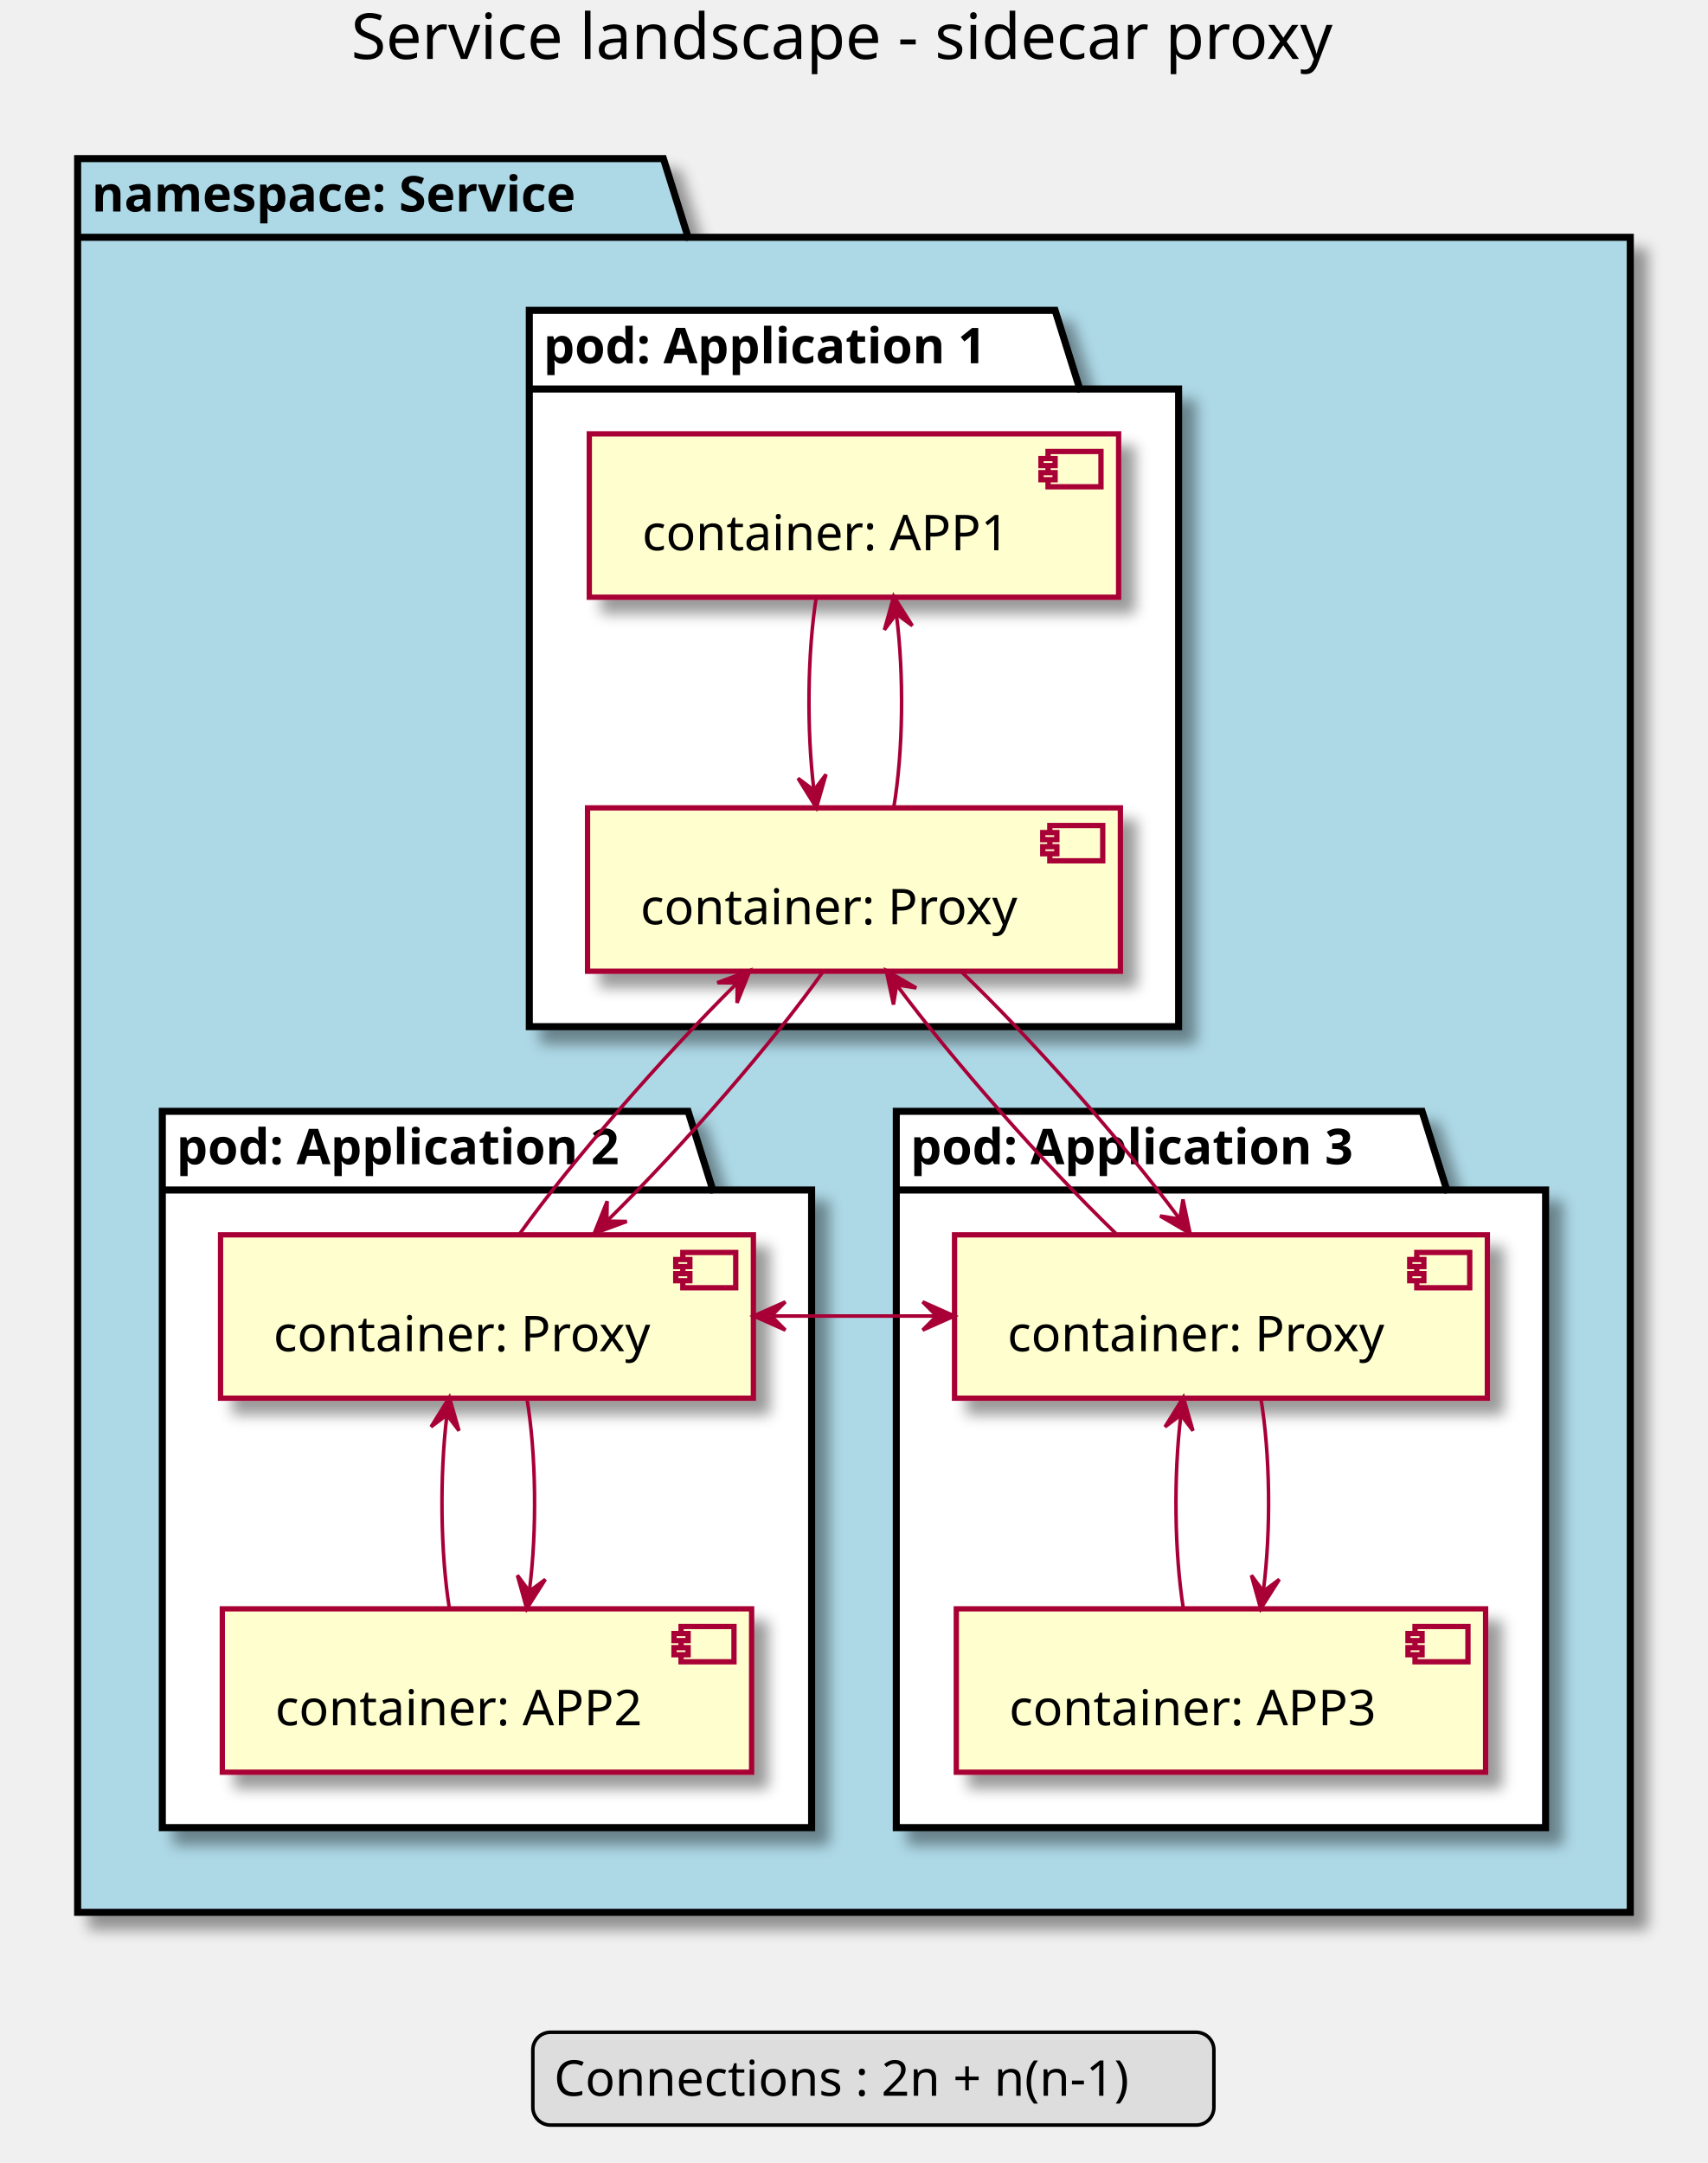
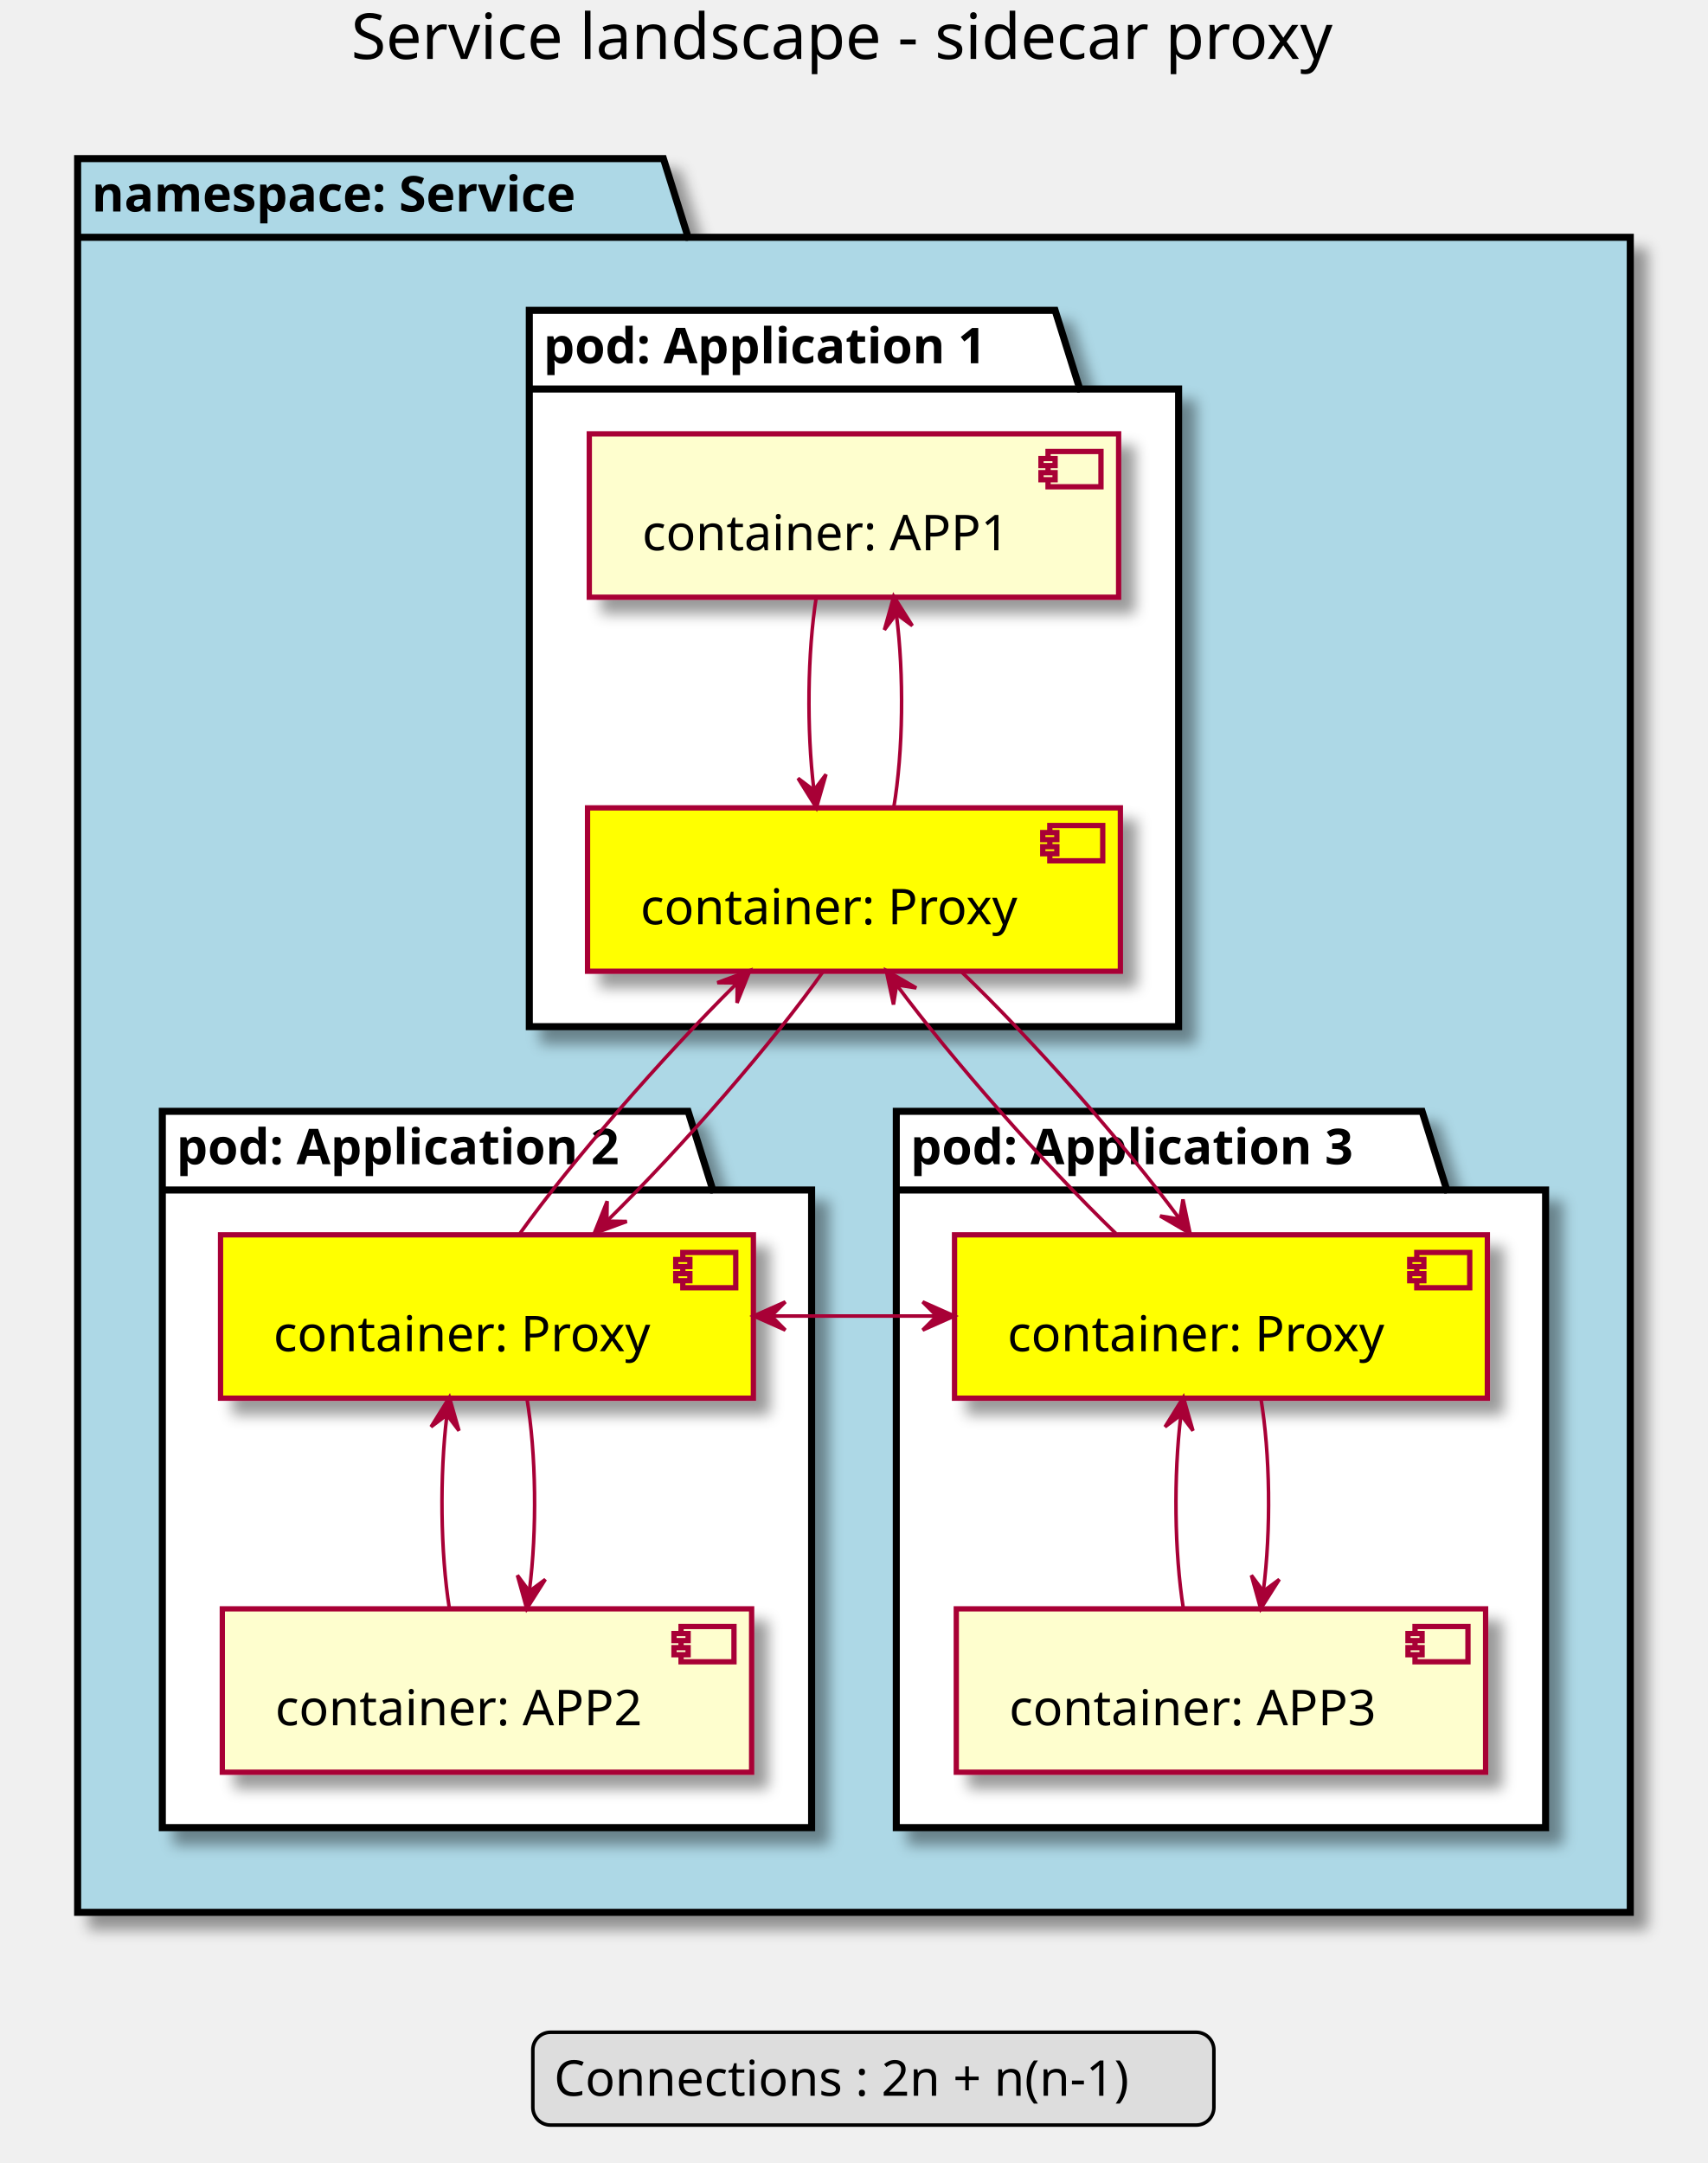
<svg xmlns="http://www.w3.org/2000/svg" contentScriptType="application/ecmascript" contentStyleType="text/css" height="613px" preserveAspectRatio="none" style="width:484px;height:613px;" version="1.1" viewBox="0 0 484 613" width="484px" zoomAndPan="magnify">
  <defs>
-     <filter height="300%" id="f1rou9v5azdc6m" width="300%" x="-1" y="-1">
+     <filter height="300%" id="f1fgiu31q7gz8x" width="300%" x="-1" y="-1">
      <feGaussianBlur result="blurOut" stdDeviation="2.0" />
      <feColorMatrix in="blurOut" result="blurOut2" type="matrix" values="0 0 0 0 0 0 0 0 0 0 0 0 0 0 0 0 0 0 .4 0" />
      <feOffset dx="4.0" dy="4.0" in="blurOut2" result="blurOut3" />
      <feBlend in="SourceGraphic" in2="blurOut3" mode="normal" />
    </filter>
  </defs>
  <g>
    <text fill="#000000" font-family="sans-serif" font-size="18" lengthAdjust="spacingAndGlyphs" textLength="297" x="99.5" y="16.708">Service landscape - sidecar proxy</text>
-     <polygon fill="#ADD8E6" filter="url(#f1rou9v5azdc6m)" points="22,44.953,188,44.953,195,67.25,462,67.25,462,541.953,22,541.953,22,44.953" style="stroke: #000000; stroke-width: 2.0;" />
+     <polygon fill="#ADD8E6" filter="url(#f1fgiu31q7gz8x)" points="22,44.953,188,44.953,195,67.25,462,67.25,462,541.953,22,541.953,22,44.953" style="stroke: #000000; stroke-width: 2.0;" />
    <line style="stroke: #000000; stroke-width: 2.0;" x1="22" x2="195" y1="67.25" y2="67.25" />
    <text fill="#000000" font-family="sans-serif" font-size="14" font-weight="bold" lengthAdjust="spacingAndGlyphs" textLength="160" x="26" y="59.948">namespace: Service</text>
-     <polygon fill="#FFFFFF" filter="url(#f1rou9v5azdc6m)" points="150,87.953,299,87.953,306,110.25,334,110.25,334,290.953,150,290.953,150,87.953" style="stroke: #000000; stroke-width: 2.0;" />
+     <polygon fill="#FFFFFF" filter="url(#f1fgiu31q7gz8x)" points="150,87.953,299,87.953,306,110.25,334,110.25,334,290.953,150,290.953,150,87.953" style="stroke: #000000; stroke-width: 2.0;" />
    <line style="stroke: #000000; stroke-width: 2.0;" x1="150" x2="306" y1="110.25" y2="110.25" />
    <text fill="#000000" font-family="sans-serif" font-size="14" font-weight="bold" lengthAdjust="spacingAndGlyphs" textLength="143" x="154" y="102.948">pod: Application 1</text>
-     <polygon fill="#FFFFFF" filter="url(#f1rou9v5azdc6m)" points="46,314.953,195,314.953,202,337.25,230,337.25,230,517.953,46,517.953,46,314.953" style="stroke: #000000; stroke-width: 2.0;" />
+     <polygon fill="#FFFFFF" filter="url(#f1fgiu31q7gz8x)" points="46,314.953,195,314.953,202,337.25,230,337.25,230,517.953,46,517.953,46,314.953" style="stroke: #000000; stroke-width: 2.0;" />
    <line style="stroke: #000000; stroke-width: 2.0;" x1="46" x2="202" y1="337.25" y2="337.25" />
    <text fill="#000000" font-family="sans-serif" font-size="14" font-weight="bold" lengthAdjust="spacingAndGlyphs" textLength="143" x="50" y="329.948">pod: Application 2</text>
-     <polygon fill="#FFFFFF" filter="url(#f1rou9v5azdc6m)" points="254,314.953,403,314.953,410,337.25,438,337.25,438,517.953,254,517.953,254,314.953" style="stroke: #000000; stroke-width: 2.0;" />
+     <polygon fill="#FFFFFF" filter="url(#f1fgiu31q7gz8x)" points="254,314.953,403,314.953,410,337.25,438,337.25,438,517.953,254,517.953,254,314.953" style="stroke: #000000; stroke-width: 2.0;" />
    <line style="stroke: #000000; stroke-width: 2.0;" x1="254" x2="410" y1="337.25" y2="337.25" />
    <text fill="#000000" font-family="sans-serif" font-size="14" font-weight="bold" lengthAdjust="spacingAndGlyphs" textLength="143" x="258" y="329.948">pod: Application 3</text>
-     <rect fill="#FEFECE" filter="url(#f1rou9v5azdc6m)" height="46.297" style="stroke: #A80036; stroke-width: 1.5;" width="150" x="167" y="122.953" />
+     <rect fill="#FEFECE" filter="url(#f1fgiu31q7gz8x)" height="46.297" style="stroke: #A80036; stroke-width: 1.5;" width="150" x="167" y="122.953" />
    <rect fill="#FEFECE" height="10" style="stroke: #A80036; stroke-width: 1.5;" width="15" x="297" y="127.953" />
    <rect fill="#FEFECE" height="2" style="stroke: #A80036; stroke-width: 1.5;" width="4" x="295" y="129.953" />
    <rect fill="#FEFECE" height="2" style="stroke: #A80036; stroke-width: 1.5;" width="4" x="295" y="133.953" />
    <text fill="#000000" font-family="sans-serif" font-size="14" lengthAdjust="spacingAndGlyphs" textLength="110" x="182" y="155.948">container: APP1</text>
-     <rect fill="#FEFECE" filter="url(#f1rou9v5azdc6m)" height="46.297" style="stroke: #A80036; stroke-width: 1.5;" width="151" x="166.5" y="228.953" />
-     <rect fill="#FEFECE" height="10" style="stroke: #A80036; stroke-width: 1.5;" width="15" x="297.5" y="233.953" />
-     <rect fill="#FEFECE" height="2" style="stroke: #A80036; stroke-width: 1.5;" width="4" x="295.5" y="235.953" />
-     <rect fill="#FEFECE" height="2" style="stroke: #A80036; stroke-width: 1.5;" width="4" x="295.5" y="239.953" />
+     <rect fill="#FFFF00" filter="url(#f1fgiu31q7gz8x)" height="46.297" style="stroke: #A80036; stroke-width: 1.5;" width="151" x="166.5" y="228.953" />
+     <rect fill="#FFFF00" height="10" style="stroke: #A80036; stroke-width: 1.5;" width="15" x="297.5" y="233.953" />
+     <rect fill="#FFFF00" height="2" style="stroke: #A80036; stroke-width: 1.5;" width="4" x="295.5" y="235.953" />
+     <rect fill="#FFFF00" height="2" style="stroke: #A80036; stroke-width: 1.5;" width="4" x="295.5" y="239.953" />
    <text fill="#000000" font-family="sans-serif" font-size="14" lengthAdjust="spacingAndGlyphs" textLength="111" x="181.5" y="261.948">container: Proxy</text>
-     <rect fill="#FEFECE" filter="url(#f1rou9v5azdc6m)" height="46.297" style="stroke: #A80036; stroke-width: 1.5;" width="151" x="62.5" y="349.953" />
-     <rect fill="#FEFECE" height="10" style="stroke: #A80036; stroke-width: 1.5;" width="15" x="193.5" y="354.953" />
-     <rect fill="#FEFECE" height="2" style="stroke: #A80036; stroke-width: 1.5;" width="4" x="191.5" y="356.953" />
-     <rect fill="#FEFECE" height="2" style="stroke: #A80036; stroke-width: 1.5;" width="4" x="191.5" y="360.953" />
+     <rect fill="#FFFF00" filter="url(#f1fgiu31q7gz8x)" height="46.297" style="stroke: #A80036; stroke-width: 1.5;" width="151" x="62.5" y="349.953" />
+     <rect fill="#FFFF00" height="10" style="stroke: #A80036; stroke-width: 1.5;" width="15" x="193.5" y="354.953" />
+     <rect fill="#FFFF00" height="2" style="stroke: #A80036; stroke-width: 1.5;" width="4" x="191.5" y="356.953" />
+     <rect fill="#FFFF00" height="2" style="stroke: #A80036; stroke-width: 1.5;" width="4" x="191.5" y="360.953" />
    <text fill="#000000" font-family="sans-serif" font-size="14" lengthAdjust="spacingAndGlyphs" textLength="111" x="77.5" y="382.948">container: Proxy</text>
-     <rect fill="#FEFECE" filter="url(#f1rou9v5azdc6m)" height="46.297" style="stroke: #A80036; stroke-width: 1.5;" width="150" x="63" y="455.953" />
+     <rect fill="#FEFECE" filter="url(#f1fgiu31q7gz8x)" height="46.297" style="stroke: #A80036; stroke-width: 1.5;" width="150" x="63" y="455.953" />
    <rect fill="#FEFECE" height="10" style="stroke: #A80036; stroke-width: 1.5;" width="15" x="193" y="460.953" />
    <rect fill="#FEFECE" height="2" style="stroke: #A80036; stroke-width: 1.5;" width="4" x="191" y="462.953" />
    <rect fill="#FEFECE" height="2" style="stroke: #A80036; stroke-width: 1.5;" width="4" x="191" y="466.953" />
    <text fill="#000000" font-family="sans-serif" font-size="14" lengthAdjust="spacingAndGlyphs" textLength="110" x="78" y="488.948">container: APP2</text>
-     <rect fill="#FEFECE" filter="url(#f1rou9v5azdc6m)" height="46.297" style="stroke: #A80036; stroke-width: 1.5;" width="150" x="271" y="455.953" />
+     <rect fill="#FEFECE" filter="url(#f1fgiu31q7gz8x)" height="46.297" style="stroke: #A80036; stroke-width: 1.5;" width="150" x="271" y="455.953" />
    <rect fill="#FEFECE" height="10" style="stroke: #A80036; stroke-width: 1.5;" width="15" x="401" y="460.953" />
    <rect fill="#FEFECE" height="2" style="stroke: #A80036; stroke-width: 1.5;" width="4" x="399" y="462.953" />
    <rect fill="#FEFECE" height="2" style="stroke: #A80036; stroke-width: 1.5;" width="4" x="399" y="466.953" />
    <text fill="#000000" font-family="sans-serif" font-size="14" lengthAdjust="spacingAndGlyphs" textLength="110" x="286" y="488.948">container: APP3</text>
-     <rect fill="#FEFECE" filter="url(#f1rou9v5azdc6m)" height="46.297" style="stroke: #A80036; stroke-width: 1.5;" width="151" x="270.5" y="349.953" />
-     <rect fill="#FEFECE" height="10" style="stroke: #A80036; stroke-width: 1.5;" width="15" x="401.5" y="354.953" />
-     <rect fill="#FEFECE" height="2" style="stroke: #A80036; stroke-width: 1.5;" width="4" x="399.5" y="356.953" />
-     <rect fill="#FEFECE" height="2" style="stroke: #A80036; stroke-width: 1.5;" width="4" x="399.5" y="360.953" />
+     <rect fill="#FFFF00" filter="url(#f1fgiu31q7gz8x)" height="46.297" style="stroke: #A80036; stroke-width: 1.5;" width="151" x="270.5" y="349.953" />
+     <rect fill="#FFFF00" height="10" style="stroke: #A80036; stroke-width: 1.5;" width="15" x="401.5" y="354.953" />
+     <rect fill="#FFFF00" height="2" style="stroke: #A80036; stroke-width: 1.5;" width="4" x="399.5" y="356.953" />
+     <rect fill="#FFFF00" height="2" style="stroke: #A80036; stroke-width: 1.5;" width="4" x="399.5" y="360.953" />
    <text fill="#000000" font-family="sans-serif" font-size="14" lengthAdjust="spacingAndGlyphs" textLength="111" x="285.5" y="382.948">container: Proxy</text>
    <path d="M233.458,275.057 C219.329,295.135 193.633,324.768 172.086,345.972 " fill="none" id="APP1Proxy-APP2Proxy" style="stroke: #A80036; stroke-width: 1.0;" />
    <polygon fill="#A80036" points="168.391,349.563,177.633,346.16,171.977,346.079,172.058,340.422,168.391,349.563" style="stroke: #A80036; stroke-width: 1.0;" />
    <path d="M147.345,349.563 C161.771,329.395 187.511,299.758 208.849,278.634 " fill="none" id="APP2Proxy-APP1Proxy" style="stroke: #A80036; stroke-width: 1.0;" />
    <polygon fill="#A80036" points="212.505,275.057,203.275,278.492,208.931,278.554,208.869,284.21,212.505,275.057" style="stroke: #A80036; stroke-width: 1.0;" />
    <path d="M272.094,275.057 C292.886,294.969 318.727,324.279 334.286,345.444 " fill="none" id="APP1Proxy-APP3Proxy" style="stroke: #A80036; stroke-width: 1.0;" />
    <polygon fill="#A80036" points="337.257,349.563,335.238,339.923,334.333,345.507,328.749,344.602,337.257,349.563" style="stroke: #A80036; stroke-width: 1.0;" />
    <path d="M316.21,349.563 C295.556,329.562 269.752,300.247 254.126,279.16 " fill="none" id="APP3Proxy-APP1Proxy" style="stroke: #A80036; stroke-width: 1.0;" />
    <polygon fill="#A80036" points="251.141,275.057,253.2,284.688,254.082,279.101,259.67,279.983,251.141,275.057" style="stroke: #A80036; stroke-width: 1.0;" />
    <path d="M213.562,372.953 C230.753,372.953 247.944,372.953 265.134,372.953 " fill="none" id="APP2Proxy-APP3Proxy" style="stroke: #A80036; stroke-width: 1.0;" />
    <polygon fill="#A80036" points="270.469,372.953,261.469,368.953,265.469,372.953,261.469,376.953,270.469,372.953" style="stroke: #A80036; stroke-width: 1.0;" />
    <path d="M270.469,372.953 C253.279,372.953 236.088,372.953 218.898,372.953 " fill="none" id="APP3Proxy-APP2Proxy" style="stroke: #A80036; stroke-width: 1.0;" />
    <polygon fill="#A80036" points="213.562,372.953,222.562,376.953,218.562,372.953,222.562,368.953,213.562,372.953" style="stroke: #A80036; stroke-width: 1.0;" />
    <path d="M231.354,169.009 C228.81,185.003 228.573,206.731 230.643,223.795 " fill="none" id="APP1-APP1Proxy" style="stroke: #A80036; stroke-width: 1.0;" />
    <polygon fill="#A80036" points="231.359,228.929,234.076,219.462,230.667,223.977,226.153,220.569,231.359,228.929" style="stroke: #A80036; stroke-width: 1.0;" />
    <path d="M254.03,174.145 C256.218,191.215 255.964,212.942 253.267,228.929 " fill="none" id="APP1-APP1Proxy" style="stroke: #A80036; stroke-width: 1.0;" />
    <polygon fill="#A80036" points="253.272,169.009,250.629,178.497,254.002,173.956,258.543,177.329,253.272,169.009" style="stroke: #A80036; stroke-width: 1.0;" />
    <path d="M126.639,401.145 C124.572,418.215 124.812,439.942 127.359,455.929 " fill="none" id="APP2Proxy-APP2" style="stroke: #A80036; stroke-width: 1.0;" />
    <polygon fill="#A80036" points="127.354,396.009,122.15,404.371,126.664,400.961,130.074,405.475,127.354,396.009" style="stroke: #A80036; stroke-width: 1.0;" />
    <path d="M149.272,396.009 C151.966,412.003 152.217,433.731 150.025,450.795 " fill="none" id="APP2Proxy-APP2" style="stroke: #A80036; stroke-width: 1.0;" />
    <polygon fill="#A80036" points="149.267,455.929,154.54,447.611,149.998,450.983,146.626,446.441,149.267,455.929" style="stroke: #A80036; stroke-width: 1.0;" />
    <path d="M334.639,401.145 C332.572,418.215 332.812,439.942 335.359,455.929 " fill="none" id="APP3Proxy-APP3" style="stroke: #A80036; stroke-width: 1.0;" />
    <polygon fill="#A80036" points="335.354,396.009,330.15,404.371,334.664,400.961,338.074,405.475,335.354,396.009" style="stroke: #A80036; stroke-width: 1.0;" />
    <path d="M357.272,396.009 C359.966,412.003 360.217,433.731 358.025,450.795 " fill="none" id="APP3Proxy-APP3" style="stroke: #A80036; stroke-width: 1.0;" />
    <polygon fill="#A80036" points="357.267,455.929,362.54,447.611,357.998,450.983,354.626,446.441,357.267,455.929" style="stroke: #A80036; stroke-width: 1.0;" />
    <rect fill="#DDDDDD" height="26.297" rx="5" ry="5" style="stroke: #000000; stroke-width: 1.0;" width="193" x="151" y="575.953" />
    <text fill="#000000" font-family="sans-serif" font-size="14" lengthAdjust="spacingAndGlyphs" textLength="181" x="157" y="593.948">Connections : 2n + n(n-1)</text>
  </g>
</svg>
